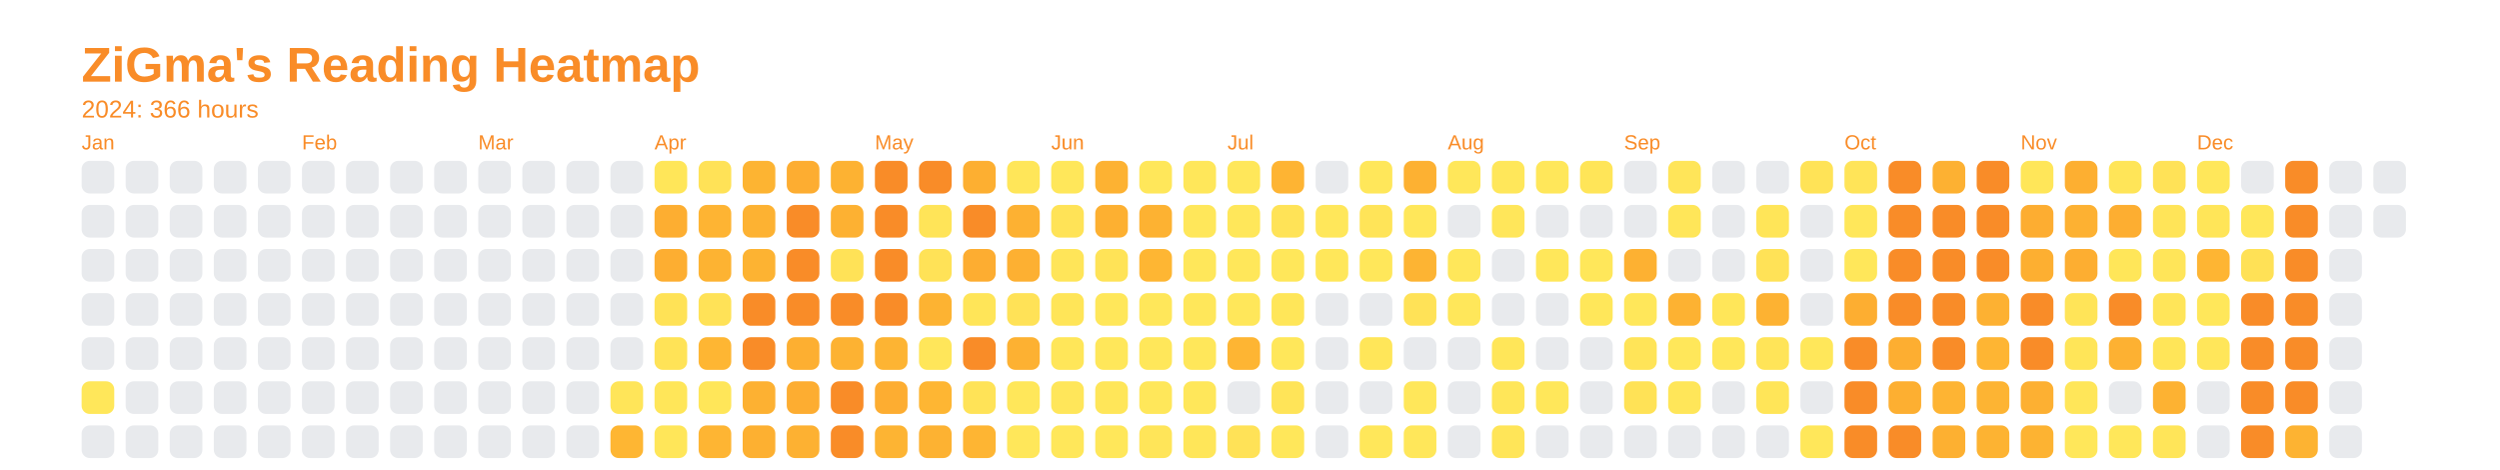
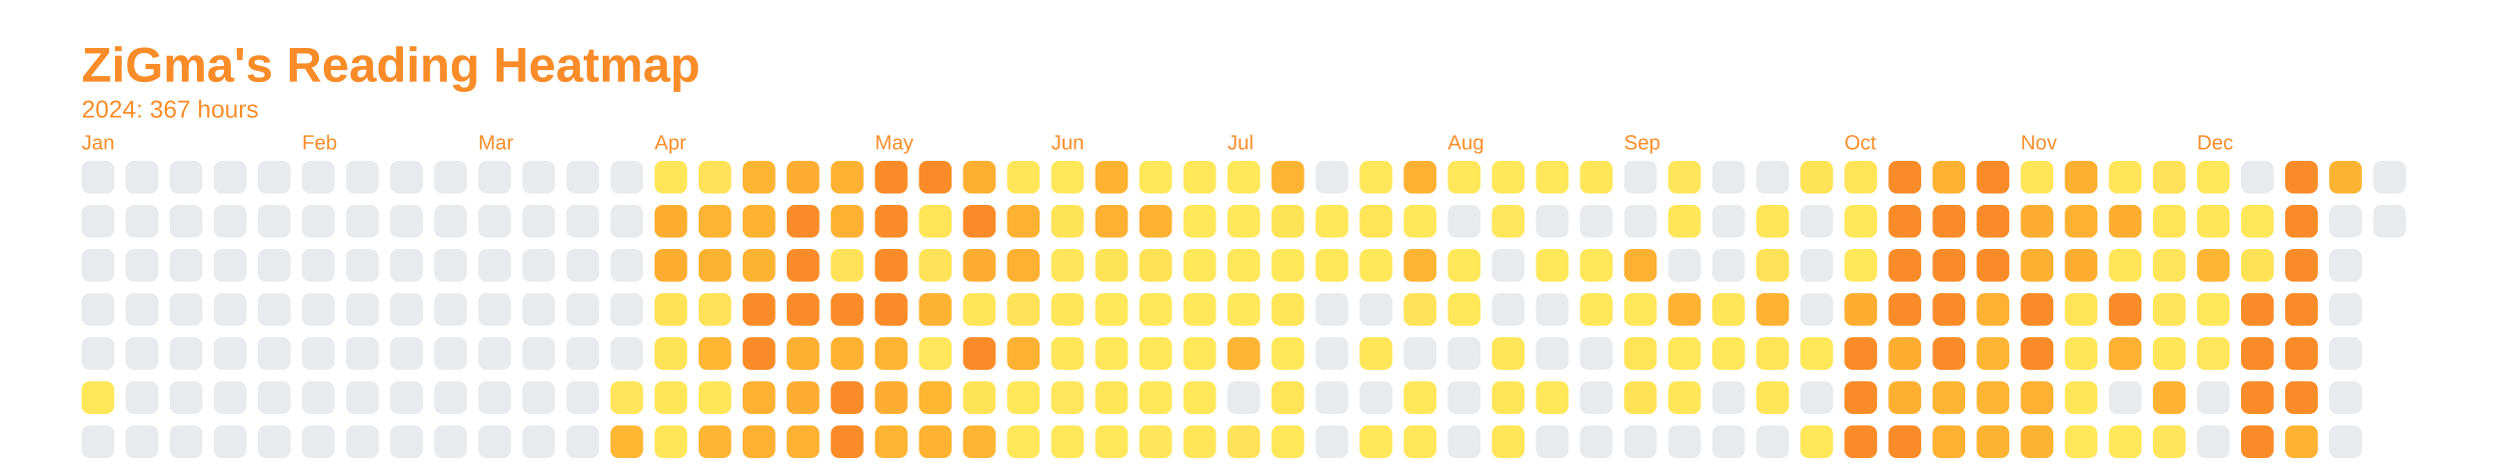
<svg xmlns="http://www.w3.org/2000/svg" baseProfile="full" height="57.5mm" version="1.1" viewBox="0,0,306.2,57.5" width="306.2mm">
  <defs />
  <rect fill="none" height="57.5" width="306.2" x="0" y="0" />
  <text fill="#f98c28" style="font-size:6px; font-family:Arial; font-weight:bold;" x="10" y="10">ZiGma's Reading Heatmap</text>
-   <text fill="#f98c28" style="font-size:3px; font-family:Arial;" x="10" y="14.4">2024: 366 hours</text>
+   <text fill="#f98c28" style="font-size:3px; font-family:Arial;" x="10" y="14.4">2024: 367 hours</text>
  <text fill="#f98c28" style="font-size:2.5px; font-family:Arial" x="10" y="18.3">Jan</text>
  <rect fill="#e8eaed" height="4" rx="1" ry="1" width="4" x="10" y="19.7" />
  <rect fill="#e8eaed" height="4" rx="1" ry="1" width="4" x="10" y="25.1" />
  <rect fill="#e8eaed" height="4" rx="1" ry="1" width="4" x="10" y="30.5" />
  <rect fill="#e8eaed" height="4" rx="1" ry="1" width="4" x="10" y="35.9" />
  <rect fill="#e8eaed" height="4" rx="1" ry="1" width="4" x="10" y="41.3" />
  <rect fill="#ffe75a" height="4" rx="1" ry="1" width="4" x="10" y="46.7" />
  <rect fill="#e8eaed" height="4" rx="1" ry="1" width="4" x="10" y="52.1" />
  <rect fill="#e8eaed" height="4" rx="1" ry="1" width="4" x="15.4" y="19.7" />
  <rect fill="#e8eaed" height="4" rx="1" ry="1" width="4" x="15.4" y="25.1" />
  <rect fill="#e8eaed" height="4" rx="1" ry="1" width="4" x="15.4" y="30.5" />
  <rect fill="#e8eaed" height="4" rx="1" ry="1" width="4" x="15.4" y="35.9" />
  <rect fill="#e8eaed" height="4" rx="1" ry="1" width="4" x="15.4" y="41.3" />
  <rect fill="#e8eaed" height="4" rx="1" ry="1" width="4" x="15.4" y="46.7" />
  <rect fill="#e8eaed" height="4" rx="1" ry="1" width="4" x="15.4" y="52.1" />
  <rect fill="#e8eaed" height="4" rx="1" ry="1" width="4" x="20.8" y="19.7" />
  <rect fill="#e8eaed" height="4" rx="1" ry="1" width="4" x="20.8" y="25.1" />
  <rect fill="#e8eaed" height="4" rx="1" ry="1" width="4" x="20.8" y="30.5" />
  <rect fill="#e8eaed" height="4" rx="1" ry="1" width="4" x="20.8" y="35.9" />
  <rect fill="#e8eaed" height="4" rx="1" ry="1" width="4" x="20.8" y="41.3" />
  <rect fill="#e8eaed" height="4" rx="1" ry="1" width="4" x="20.8" y="46.7" />
  <rect fill="#e8eaed" height="4" rx="1" ry="1" width="4" x="20.8" y="52.1" />
  <rect fill="#e8eaed" height="4" rx="1" ry="1" width="4" x="26.2" y="19.7" />
  <rect fill="#e8eaed" height="4" rx="1" ry="1" width="4" x="26.2" y="25.1" />
  <rect fill="#e8eaed" height="4" rx="1" ry="1" width="4" x="26.2" y="30.5" />
  <rect fill="#e8eaed" height="4" rx="1" ry="1" width="4" x="26.2" y="35.9" />
  <rect fill="#e8eaed" height="4" rx="1" ry="1" width="4" x="26.2" y="41.3" />
  <rect fill="#e8eaed" height="4" rx="1" ry="1" width="4" x="26.2" y="46.7" />
  <rect fill="#e8eaed" height="4" rx="1" ry="1" width="4" x="26.2" y="52.1" />
  <rect fill="#e8eaed" height="4" rx="1" ry="1" width="4" x="31.6" y="19.7" />
  <rect fill="#e8eaed" height="4" rx="1" ry="1" width="4" x="31.6" y="25.1" />
  <rect fill="#e8eaed" height="4" rx="1" ry="1" width="4" x="31.6" y="30.5" />
  <rect fill="#e8eaed" height="4" rx="1" ry="1" width="4" x="31.6" y="35.9" />
  <rect fill="#e8eaed" height="4" rx="1" ry="1" width="4" x="31.6" y="41.3" />
  <rect fill="#e8eaed" height="4" rx="1" ry="1" width="4" x="31.6" y="46.7" />
  <rect fill="#e8eaed" height="4" rx="1" ry="1" width="4" x="31.6" y="52.1" />
  <text fill="#f98c28" style="font-size:2.5px; font-family:Arial" x="37.0" y="18.3">Feb</text>
  <rect fill="#e8eaed" height="4" rx="1" ry="1" width="4" x="37.0" y="19.7" />
  <rect fill="#e8eaed" height="4" rx="1" ry="1" width="4" x="37.0" y="25.1" />
  <rect fill="#e8eaed" height="4" rx="1" ry="1" width="4" x="37.0" y="30.5" />
  <rect fill="#e8eaed" height="4" rx="1" ry="1" width="4" x="37.0" y="35.9" />
  <rect fill="#e8eaed" height="4" rx="1" ry="1" width="4" x="37.0" y="41.3" />
  <rect fill="#e8eaed" height="4" rx="1" ry="1" width="4" x="37.0" y="46.7" />
  <rect fill="#e8eaed" height="4" rx="1" ry="1" width="4" x="37.0" y="52.1" />
  <rect fill="#e8eaed" height="4" rx="1" ry="1" width="4" x="42.4" y="19.7" />
  <rect fill="#e8eaed" height="4" rx="1" ry="1" width="4" x="42.4" y="25.1" />
  <rect fill="#e8eaed" height="4" rx="1" ry="1" width="4" x="42.4" y="30.5" />
  <rect fill="#e8eaed" height="4" rx="1" ry="1" width="4" x="42.4" y="35.9" />
  <rect fill="#e8eaed" height="4" rx="1" ry="1" width="4" x="42.4" y="41.3" />
  <rect fill="#e8eaed" height="4" rx="1" ry="1" width="4" x="42.4" y="46.7" />
  <rect fill="#e8eaed" height="4" rx="1" ry="1" width="4" x="42.4" y="52.1" />
  <rect fill="#e8eaed" height="4" rx="1" ry="1" width="4" x="47.8" y="19.7" />
  <rect fill="#e8eaed" height="4" rx="1" ry="1" width="4" x="47.8" y="25.1" />
  <rect fill="#e8eaed" height="4" rx="1" ry="1" width="4" x="47.8" y="30.5" />
  <rect fill="#e8eaed" height="4" rx="1" ry="1" width="4" x="47.8" y="35.9" />
  <rect fill="#e8eaed" height="4" rx="1" ry="1" width="4" x="47.8" y="41.3" />
  <rect fill="#e8eaed" height="4" rx="1" ry="1" width="4" x="47.8" y="46.7" />
  <rect fill="#e8eaed" height="4" rx="1" ry="1" width="4" x="47.8" y="52.1" />
  <rect fill="#e8eaed" height="4" rx="1" ry="1" width="4" x="53.2" y="19.7" />
  <rect fill="#e8eaed" height="4" rx="1" ry="1" width="4" x="53.2" y="25.1" />
  <rect fill="#e8eaed" height="4" rx="1" ry="1" width="4" x="53.2" y="30.5" />
  <rect fill="#e8eaed" height="4" rx="1" ry="1" width="4" x="53.2" y="35.9" />
  <rect fill="#e8eaed" height="4" rx="1" ry="1" width="4" x="53.2" y="41.3" />
  <rect fill="#e8eaed" height="4" rx="1" ry="1" width="4" x="53.2" y="46.7" />
  <rect fill="#e8eaed" height="4" rx="1" ry="1" width="4" x="53.2" y="52.1" />
  <text fill="#f98c28" style="font-size:2.5px; font-family:Arial" x="58.6" y="18.3">Mar</text>
  <rect fill="#e8eaed" height="4" rx="1" ry="1" width="4" x="58.6" y="19.7" />
  <rect fill="#e8eaed" height="4" rx="1" ry="1" width="4" x="58.6" y="25.1" />
  <rect fill="#e8eaed" height="4" rx="1" ry="1" width="4" x="58.6" y="30.5" />
  <rect fill="#e8eaed" height="4" rx="1" ry="1" width="4" x="58.6" y="35.9" />
  <rect fill="#e8eaed" height="4" rx="1" ry="1" width="4" x="58.6" y="41.3" />
  <rect fill="#e8eaed" height="4" rx="1" ry="1" width="4" x="58.6" y="46.7" />
  <rect fill="#e8eaed" height="4" rx="1" ry="1" width="4" x="58.6" y="52.1" />
  <rect fill="#e8eaed" height="4" rx="1" ry="1" width="4" x="64" y="19.7" />
  <rect fill="#e8eaed" height="4" rx="1" ry="1" width="4" x="64" y="25.1" />
  <rect fill="#e8eaed" height="4" rx="1" ry="1" width="4" x="64" y="30.5" />
  <rect fill="#e8eaed" height="4" rx="1" ry="1" width="4" x="64" y="35.9" />
  <rect fill="#e8eaed" height="4" rx="1" ry="1" width="4" x="64" y="41.3" />
  <rect fill="#e8eaed" height="4" rx="1" ry="1" width="4" x="64" y="46.7" />
  <rect fill="#e8eaed" height="4" rx="1" ry="1" width="4" x="64" y="52.1" />
  <rect fill="#e8eaed" height="4" rx="1" ry="1" width="4" x="69.4" y="19.7" />
  <rect fill="#e8eaed" height="4" rx="1" ry="1" width="4" x="69.4" y="25.1" />
  <rect fill="#e8eaed" height="4" rx="1" ry="1" width="4" x="69.4" y="30.5" />
  <rect fill="#e8eaed" height="4" rx="1" ry="1" width="4" x="69.4" y="35.9" />
  <rect fill="#e8eaed" height="4" rx="1" ry="1" width="4" x="69.4" y="41.3" />
  <rect fill="#e8eaed" height="4" rx="1" ry="1" width="4" x="69.4" y="46.7" />
  <rect fill="#e8eaed" height="4" rx="1" ry="1" width="4" x="69.4" y="52.1" />
  <rect fill="#e8eaed" height="4" rx="1" ry="1" width="4" x="74.8" y="19.7" />
  <rect fill="#e8eaed" height="4" rx="1" ry="1" width="4" x="74.8" y="25.1" />
  <rect fill="#e8eaed" height="4" rx="1" ry="1" width="4" x="74.8" y="30.5" />
  <rect fill="#e8eaed" height="4" rx="1" ry="1" width="4" x="74.8" y="35.9" />
  <rect fill="#e8eaed" height="4" rx="1" ry="1" width="4" x="74.8" y="41.3" />
  <rect fill="#ffe559" height="4" rx="1" ry="1" width="4" x="74.8" y="46.7" />
  <rect fill="#feb633" height="4" rx="1" ry="1" width="4" x="74.8" y="52.1" />
  <text fill="#f98c28" style="font-size:2.5px; font-family:Arial" x="80.2" y="18.3">Apr</text>
  <rect fill="#ffe659" height="4" rx="1" ry="1" width="4" x="80.2" y="19.7" />
  <rect fill="#fdae31" height="4" rx="1" ry="1" width="4" x="80.2" y="25.1" />
  <rect fill="#fdae31" height="4" rx="1" ry="1" width="4" x="80.2" y="30.5" />
  <rect fill="#ffe256" height="4" rx="1" ry="1" width="4" x="80.2" y="35.9" />
  <rect fill="#ffe357" height="4" rx="1" ry="1" width="4" x="80.2" y="41.3" />
  <rect fill="#ffe659" height="4" rx="1" ry="1" width="4" x="80.2" y="46.7" />
  <rect fill="#ffe659" height="4" rx="1" ry="1" width="4" x="80.2" y="52.1" />
  <rect fill="#ffe257" height="4" rx="1" ry="1" width="4" x="85.6" y="19.7" />
  <rect fill="#feb433" height="4" rx="1" ry="1" width="4" x="85.6" y="25.1" />
  <rect fill="#fdb332" height="4" rx="1" ry="1" width="4" x="85.6" y="30.5" />
  <rect fill="#ffe257" height="4" rx="1" ry="1" width="4" x="85.6" y="35.9" />
  <rect fill="#feb633" height="4" rx="1" ry="1" width="4" x="85.6" y="41.3" />
  <rect fill="#ffe659" height="4" rx="1" ry="1" width="4" x="85.6" y="46.7" />
  <rect fill="#feb533" height="4" rx="1" ry="1" width="4" x="85.6" y="52.1" />
  <rect fill="#fdb432" height="4" rx="1" ry="1" width="4" x="91" y="19.7" />
  <rect fill="#fdb232" height="4" rx="1" ry="1" width="4" x="91" y="25.1" />
  <rect fill="#fdb332" height="4" rx="1" ry="1" width="4" x="91" y="30.5" />
  <rect fill="#f98c28" height="4" rx="1" ry="1" width="4" x="91" y="35.9" />
  <rect fill="#f98c28" height="4" rx="1" ry="1" width="4" x="91" y="41.3" />
  <rect fill="#fdb132" height="4" rx="1" ry="1" width="4" x="91" y="46.7" />
  <rect fill="#fdb031" height="4" rx="1" ry="1" width="4" x="91" y="52.1" />
  <rect fill="#fdad31" height="4" rx="1" ry="1" width="4" x="96.4" y="19.7" />
  <rect fill="#f98c28" height="4" rx="1" ry="1" width="4" x="96.4" y="25.1" />
  <rect fill="#f98c28" height="4" rx="1" ry="1" width="4" x="96.4" y="30.5" />
  <rect fill="#f98c28" height="4" rx="1" ry="1" width="4" x="96.4" y="35.9" />
  <rect fill="#fdaf31" height="4" rx="1" ry="1" width="4" x="96.4" y="41.3" />
  <rect fill="#fdad31" height="4" rx="1" ry="1" width="4" x="96.4" y="46.7" />
  <rect fill="#fdb132" height="4" rx="1" ry="1" width="4" x="96.4" y="52.1" />
  <rect fill="#fdb232" height="4" rx="1" ry="1" width="4" x="101.8" y="19.7" />
  <rect fill="#fdb132" height="4" rx="1" ry="1" width="4" x="101.8" y="25.1" />
  <rect fill="#ffe257" height="4" rx="1" ry="1" width="4" x="101.8" y="30.5" />
  <rect fill="#f98c28" height="4" rx="1" ry="1" width="4" x="101.8" y="35.9" />
  <rect fill="#fdb232" height="4" rx="1" ry="1" width="4" x="101.8" y="41.3" />
  <rect fill="#f98c28" height="4" rx="1" ry="1" width="4" x="101.8" y="46.7" />
  <rect fill="#f98c28" height="4" rx="1" ry="1" width="4" x="101.8" y="52.1" />
  <text fill="#f98c28" style="font-size:2.5px; font-family:Arial" x="107.2" y="18.3">May</text>
  <rect fill="#f98c28" height="4" rx="1" ry="1" width="4" x="107.2" y="19.7" />
  <rect fill="#f98c28" height="4" rx="1" ry="1" width="4" x="107.2" y="25.1" />
  <rect fill="#f98c28" height="4" rx="1" ry="1" width="4" x="107.2" y="30.5" />
  <rect fill="#f98c28" height="4" rx="1" ry="1" width="4" x="107.2" y="35.9" />
  <rect fill="#fdb433" height="4" rx="1" ry="1" width="4" x="107.2" y="41.3" />
  <rect fill="#fdad31" height="4" rx="1" ry="1" width="4" x="107.2" y="46.7" />
  <rect fill="#fdb433" height="4" rx="1" ry="1" width="4" x="107.2" y="52.1" />
  <rect fill="#f98c28" height="4" rx="1" ry="1" width="4" x="112.6" y="19.7" />
  <rect fill="#ffe458" height="4" rx="1" ry="1" width="4" x="112.6" y="25.1" />
  <rect fill="#ffe257" height="4" rx="1" ry="1" width="4" x="112.6" y="30.5" />
  <rect fill="#fdb332" height="4" rx="1" ry="1" width="4" x="112.6" y="35.9" />
  <rect fill="#ffe65a" height="4" rx="1" ry="1" width="4" x="112.6" y="41.3" />
  <rect fill="#feb633" height="4" rx="1" ry="1" width="4" x="112.6" y="46.7" />
  <rect fill="#fdb232" height="4" rx="1" ry="1" width="4" x="112.6" y="52.1" />
  <rect fill="#fdaf31" height="4" rx="1" ry="1" width="4" x="118" y="19.7" />
  <rect fill="#f98c28" height="4" rx="1" ry="1" width="4" x="118" y="25.1" />
  <rect fill="#fdad31" height="4" rx="1" ry="1" width="4" x="118" y="30.5" />
  <rect fill="#ffe558" height="4" rx="1" ry="1" width="4" x="118" y="35.9" />
  <rect fill="#f98c28" height="4" rx="1" ry="1" width="4" x="118" y="41.3" />
  <rect fill="#ffe357" height="4" rx="1" ry="1" width="4" x="118" y="46.7" />
  <rect fill="#feb533" height="4" rx="1" ry="1" width="4" x="118" y="52.1" />
  <rect fill="#ffe659" height="4" rx="1" ry="1" width="4" x="123.4" y="19.7" />
  <rect fill="#fdb132" height="4" rx="1" ry="1" width="4" x="123.4" y="25.1" />
  <rect fill="#fdb032" height="4" rx="1" ry="1" width="4" x="123.4" y="30.5" />
  <rect fill="#ffe257" height="4" rx="1" ry="1" width="4" x="123.4" y="35.9" />
  <rect fill="#fdb132" height="4" rx="1" ry="1" width="4" x="123.4" y="41.3" />
  <rect fill="#ffe75a" height="4" rx="1" ry="1" width="4" x="123.4" y="46.7" />
  <rect fill="#ffe75a" height="4" rx="1" ry="1" width="4" x="123.4" y="52.1" />
  <text fill="#f98c28" style="font-size:2.5px; font-family:Arial" x="128.8" y="18.3">Jun</text>
  <rect fill="#ffe75a" height="4" rx="1" ry="1" width="4" x="128.8" y="19.7" />
  <rect fill="#ffe357" height="4" rx="1" ry="1" width="4" x="128.8" y="25.1" />
  <rect fill="#ffe559" height="4" rx="1" ry="1" width="4" x="128.8" y="30.5" />
  <rect fill="#ffe558" height="4" rx="1" ry="1" width="4" x="128.8" y="35.9" />
  <rect fill="#ffe659" height="4" rx="1" ry="1" width="4" x="128.8" y="41.3" />
  <rect fill="#ffe65a" height="4" rx="1" ry="1" width="4" x="128.8" y="46.7" />
  <rect fill="#ffe75a" height="4" rx="1" ry="1" width="4" x="128.8" y="52.1" />
  <rect fill="#fdb232" height="4" rx="1" ry="1" width="4" x="134.2" y="19.7" />
  <rect fill="#fdb031" height="4" rx="1" ry="1" width="4" x="134.2" y="25.1" />
  <rect fill="#ffe357" height="4" rx="1" ry="1" width="4" x="134.2" y="30.5" />
  <rect fill="#ffe75a" height="4" rx="1" ry="1" width="4" x="134.2" y="35.9" />
  <rect fill="#ffe75a" height="4" rx="1" ry="1" width="4" x="134.2" y="41.3" />
  <rect fill="#ffe659" height="4" rx="1" ry="1" width="4" x="134.2" y="46.7" />
  <rect fill="#ffe75a" height="4" rx="1" ry="1" width="4" x="134.2" y="52.1" />
  <rect fill="#ffe75a" height="4" rx="1" ry="1" width="4" x="139.6" y="19.7" />
  <rect fill="#fdb232" height="4" rx="1" ry="1" width="4" x="139.6" y="25.1" />
-   <rect fill="#feb633" height="4" rx="1" ry="1" width="4" x="139.6" y="30.5" />
+   <rect fill="#ffe156" height="4" rx="1" ry="1" width="4" x="139.6" y="30.5" />
  <rect fill="#ffe75a" height="4" rx="1" ry="1" width="4" x="139.6" y="35.9" />
  <rect fill="#ffe75a" height="4" rx="1" ry="1" width="4" x="139.6" y="41.3" />
  <rect fill="#ffe75a" height="4" rx="1" ry="1" width="4" x="139.6" y="46.7" />
  <rect fill="#ffe559" height="4" rx="1" ry="1" width="4" x="139.6" y="52.1" />
  <rect fill="#ffe75a" height="4" rx="1" ry="1" width="4" x="145" y="19.7" />
  <rect fill="#ffe75a" height="4" rx="1" ry="1" width="4" x="145" y="25.1" />
  <rect fill="#ffe75a" height="4" rx="1" ry="1" width="4" x="145" y="30.5" />
  <rect fill="#ffe75a" height="4" rx="1" ry="1" width="4" x="145" y="35.9" />
  <rect fill="#ffe75a" height="4" rx="1" ry="1" width="4" x="145" y="41.3" />
  <rect fill="#ffe75a" height="4" rx="1" ry="1" width="4" x="145" y="46.7" />
  <rect fill="#ffe659" height="4" rx="1" ry="1" width="4" x="145" y="52.1" />
  <text fill="#f98c28" style="font-size:2.5px; font-family:Arial" x="150.4" y="18.3">Jul</text>
  <rect fill="#ffe75a" height="4" rx="1" ry="1" width="4" x="150.4" y="19.7" />
  <rect fill="#ffe75a" height="4" rx="1" ry="1" width="4" x="150.4" y="25.1" />
  <rect fill="#ffe75a" height="4" rx="1" ry="1" width="4" x="150.4" y="30.5" />
  <rect fill="#ffe75a" height="4" rx="1" ry="1" width="4" x="150.4" y="35.9" />
  <rect fill="#feb533" height="4" rx="1" ry="1" width="4" x="150.4" y="41.3" />
  <rect fill="#e8eaed" height="4" rx="1" ry="1" width="4" x="150.4" y="46.7" />
  <rect fill="#ffe257" height="4" rx="1" ry="1" width="4" x="150.4" y="52.1" />
  <rect fill="#feb433" height="4" rx="1" ry="1" width="4" x="155.8" y="19.7" />
  <rect fill="#ffe357" height="4" rx="1" ry="1" width="4" x="155.8" y="25.1" />
  <rect fill="#ffe75a" height="4" rx="1" ry="1" width="4" x="155.8" y="30.5" />
  <rect fill="#ffe659" height="4" rx="1" ry="1" width="4" x="155.8" y="35.9" />
  <rect fill="#ffe75a" height="4" rx="1" ry="1" width="4" x="155.8" y="41.3" />
  <rect fill="#ffe458" height="4" rx="1" ry="1" width="4" x="155.8" y="46.7" />
  <rect fill="#ffe75a" height="4" rx="1" ry="1" width="4" x="155.8" y="52.1" />
  <rect fill="#e8eaed" height="4" rx="1" ry="1" width="4" x="161.2" y="19.7" />
  <rect fill="#ffe75a" height="4" rx="1" ry="1" width="4" x="161.2" y="25.1" />
  <rect fill="#ffe75a" height="4" rx="1" ry="1" width="4" x="161.2" y="30.5" />
  <rect fill="#e8eaed" height="4" rx="1" ry="1" width="4" x="161.2" y="35.9" />
  <rect fill="#e8eaed" height="4" rx="1" ry="1" width="4" x="161.2" y="41.3" />
  <rect fill="#e8eaed" height="4" rx="1" ry="1" width="4" x="161.2" y="46.7" />
  <rect fill="#e8eaed" height="4" rx="1" ry="1" width="4" x="161.2" y="52.1" />
  <rect fill="#ffe75a" height="4" rx="1" ry="1" width="4" x="166.6" y="19.7" />
  <rect fill="#ffe458" height="4" rx="1" ry="1" width="4" x="166.6" y="25.1" />
  <rect fill="#ffe75a" height="4" rx="1" ry="1" width="4" x="166.6" y="30.5" />
  <rect fill="#e8eaed" height="4" rx="1" ry="1" width="4" x="166.6" y="35.9" />
  <rect fill="#ffe659" height="4" rx="1" ry="1" width="4" x="166.6" y="41.3" />
  <rect fill="#e8eaed" height="4" rx="1" ry="1" width="4" x="166.6" y="46.7" />
  <rect fill="#ffe75a" height="4" rx="1" ry="1" width="4" x="166.6" y="52.1" />
  <rect fill="#fdb132" height="4" rx="1" ry="1" width="4" x="172" y="19.7" />
  <rect fill="#ffe75a" height="4" rx="1" ry="1" width="4" x="172" y="25.1" />
  <rect fill="#fdb433" height="4" rx="1" ry="1" width="4" x="172" y="30.5" />
  <rect fill="#ffe257" height="4" rx="1" ry="1" width="4" x="172" y="35.9" />
  <rect fill="#e8eaed" height="4" rx="1" ry="1" width="4" x="172" y="41.3" />
  <rect fill="#ffe75a" height="4" rx="1" ry="1" width="4" x="172" y="46.7" />
  <rect fill="#ffe75a" height="4" rx="1" ry="1" width="4" x="172" y="52.1" />
  <text fill="#f98c28" style="font-size:2.5px; font-family:Arial" x="177.4" y="18.3">Aug</text>
  <rect fill="#ffe75a" height="4" rx="1" ry="1" width="4" x="177.4" y="19.7" />
  <rect fill="#e8eaed" height="4" rx="1" ry="1" width="4" x="177.4" y="25.1" />
  <rect fill="#ffe75a" height="4" rx="1" ry="1" width="4" x="177.4" y="30.5" />
  <rect fill="#ffe75a" height="4" rx="1" ry="1" width="4" x="177.4" y="35.9" />
  <rect fill="#e8eaed" height="4" rx="1" ry="1" width="4" x="177.4" y="41.3" />
  <rect fill="#e8eaed" height="4" rx="1" ry="1" width="4" x="177.4" y="46.7" />
  <rect fill="#e8eaed" height="4" rx="1" ry="1" width="4" x="177.4" y="52.1" />
  <rect fill="#ffe75a" height="4" rx="1" ry="1" width="4" x="182.8" y="19.7" />
  <rect fill="#ffe65a" height="4" rx="1" ry="1" width="4" x="182.8" y="25.1" />
  <rect fill="#e8eaed" height="4" rx="1" ry="1" width="4" x="182.8" y="30.5" />
  <rect fill="#e8eaed" height="4" rx="1" ry="1" width="4" x="182.8" y="35.9" />
  <rect fill="#ffe659" height="4" rx="1" ry="1" width="4" x="182.8" y="41.3" />
  <rect fill="#ffe659" height="4" rx="1" ry="1" width="4" x="182.8" y="46.7" />
  <rect fill="#ffe558" height="4" rx="1" ry="1" width="4" x="182.8" y="52.1" />
  <rect fill="#ffe75a" height="4" rx="1" ry="1" width="4" x="188.2" y="19.7" />
  <rect fill="#e8eaed" height="4" rx="1" ry="1" width="4" x="188.2" y="25.1" />
  <rect fill="#ffe75a" height="4" rx="1" ry="1" width="4" x="188.2" y="30.5" />
  <rect fill="#e8eaed" height="4" rx="1" ry="1" width="4" x="188.2" y="35.9" />
  <rect fill="#e8eaed" height="4" rx="1" ry="1" width="4" x="188.2" y="41.3" />
  <rect fill="#ffe75a" height="4" rx="1" ry="1" width="4" x="188.2" y="46.7" />
  <rect fill="#e8eaed" height="4" rx="1" ry="1" width="4" x="188.2" y="52.1" />
  <rect fill="#ffe558" height="4" rx="1" ry="1" width="4" x="193.6" y="19.7" />
  <rect fill="#e8eaed" height="4" rx="1" ry="1" width="4" x="193.6" y="25.1" />
  <rect fill="#ffe75a" height="4" rx="1" ry="1" width="4" x="193.6" y="30.5" />
  <rect fill="#ffe75a" height="4" rx="1" ry="1" width="4" x="193.6" y="35.9" />
  <rect fill="#e8eaed" height="4" rx="1" ry="1" width="4" x="193.6" y="41.3" />
  <rect fill="#e8eaed" height="4" rx="1" ry="1" width="4" x="193.6" y="46.7" />
  <rect fill="#e8eaed" height="4" rx="1" ry="1" width="4" x="193.6" y="52.1" />
  <text fill="#f98c28" style="font-size:2.5px; font-family:Arial" x="199" y="18.3">Sep</text>
  <rect fill="#e8eaed" height="4" rx="1" ry="1" width="4" x="199" y="19.7" />
  <rect fill="#e8eaed" height="4" rx="1" ry="1" width="4" x="199" y="25.1" />
  <rect fill="#fdb132" height="4" rx="1" ry="1" width="4" x="199" y="30.5" />
  <rect fill="#ffe75a" height="4" rx="1" ry="1" width="4" x="199" y="35.9" />
  <rect fill="#ffe458" height="4" rx="1" ry="1" width="4" x="199" y="41.3" />
  <rect fill="#ffe256" height="4" rx="1" ry="1" width="4" x="199" y="46.7" />
  <rect fill="#e8eaed" height="4" rx="1" ry="1" width="4" x="199" y="52.1" />
  <rect fill="#ffe559" height="4" rx="1" ry="1" width="4" x="204.4" y="19.7" />
  <rect fill="#ffe659" height="4" rx="1" ry="1" width="4" x="204.4" y="25.1" />
  <rect fill="#e8eaed" height="4" rx="1" ry="1" width="4" x="204.4" y="30.5" />
  <rect fill="#fdb232" height="4" rx="1" ry="1" width="4" x="204.4" y="35.9" />
  <rect fill="#ffe75a" height="4" rx="1" ry="1" width="4" x="204.4" y="41.3" />
  <rect fill="#ffe659" height="4" rx="1" ry="1" width="4" x="204.4" y="46.7" />
  <rect fill="#e8eaed" height="4" rx="1" ry="1" width="4" x="204.4" y="52.1" />
  <rect fill="#e8eaed" height="4" rx="1" ry="1" width="4" x="209.8" y="19.7" />
  <rect fill="#e8eaed" height="4" rx="1" ry="1" width="4" x="209.8" y="25.1" />
  <rect fill="#e8eaed" height="4" rx="1" ry="1" width="4" x="209.8" y="30.5" />
  <rect fill="#ffe659" height="4" rx="1" ry="1" width="4" x="209.8" y="35.9" />
  <rect fill="#ffe75a" height="4" rx="1" ry="1" width="4" x="209.8" y="41.3" />
  <rect fill="#e8eaed" height="4" rx="1" ry="1" width="4" x="209.8" y="46.7" />
  <rect fill="#e8eaed" height="4" rx="1" ry="1" width="4" x="209.8" y="52.1" />
  <rect fill="#e8eaed" height="4" rx="1" ry="1" width="4" x="215.2" y="19.7" />
  <rect fill="#ffe558" height="4" rx="1" ry="1" width="4" x="215.2" y="25.1" />
  <rect fill="#ffe257" height="4" rx="1" ry="1" width="4" x="215.2" y="30.5" />
  <rect fill="#fdb232" height="4" rx="1" ry="1" width="4" x="215.2" y="35.9" />
  <rect fill="#ffe458" height="4" rx="1" ry="1" width="4" x="215.2" y="41.3" />
  <rect fill="#ffe558" height="4" rx="1" ry="1" width="4" x="215.2" y="46.7" />
  <rect fill="#e8eaed" height="4" rx="1" ry="1" width="4" x="215.2" y="52.1" />
  <rect fill="#ffe357" height="4" rx="1" ry="1" width="4" x="220.6" y="19.7" />
  <rect fill="#e8eaed" height="4" rx="1" ry="1" width="4" x="220.6" y="25.1" />
  <rect fill="#e8eaed" height="4" rx="1" ry="1" width="4" x="220.6" y="30.5" />
  <rect fill="#e8eaed" height="4" rx="1" ry="1" width="4" x="220.6" y="35.9" />
  <rect fill="#ffe75a" height="4" rx="1" ry="1" width="4" x="220.6" y="41.3" />
  <rect fill="#e8eaed" height="4" rx="1" ry="1" width="4" x="220.6" y="46.7" />
  <rect fill="#ffe75a" height="4" rx="1" ry="1" width="4" x="220.6" y="52.1" />
  <text fill="#f98c28" style="font-size:2.5px; font-family:Arial" x="226" y="18.3">Oct</text>
  <rect fill="#ffe458" height="4" rx="1" ry="1" width="4" x="226" y="19.7" />
  <rect fill="#ffe75a" height="4" rx="1" ry="1" width="4" x="226" y="25.1" />
  <rect fill="#ffe75a" height="4" rx="1" ry="1" width="4" x="226" y="30.5" />
  <rect fill="#fdae31" height="4" rx="1" ry="1" width="4" x="226" y="35.9" />
  <rect fill="#f98c28" height="4" rx="1" ry="1" width="4" x="226" y="41.3" />
  <rect fill="#f98c28" height="4" rx="1" ry="1" width="4" x="226" y="46.7" />
  <rect fill="#f98c28" height="4" rx="1" ry="1" width="4" x="226" y="52.1" />
  <rect fill="#f98c28" height="4" rx="1" ry="1" width="4" x="231.4" y="19.7" />
  <rect fill="#f98c28" height="4" rx="1" ry="1" width="4" x="231.4" y="25.1" />
  <rect fill="#f98c28" height="4" rx="1" ry="1" width="4" x="231.4" y="30.5" />
  <rect fill="#f98c28" height="4" rx="1" ry="1" width="4" x="231.4" y="35.9" />
  <rect fill="#fdae31" height="4" rx="1" ry="1" width="4" x="231.4" y="41.3" />
  <rect fill="#fdaf31" height="4" rx="1" ry="1" width="4" x="231.4" y="46.7" />
  <rect fill="#f98c28" height="4" rx="1" ry="1" width="4" x="231.4" y="52.1" />
  <rect fill="#fdb132" height="4" rx="1" ry="1" width="4" x="236.8" y="19.7" />
  <rect fill="#f98c28" height="4" rx="1" ry="1" width="4" x="236.8" y="25.1" />
  <rect fill="#f98c28" height="4" rx="1" ry="1" width="4" x="236.8" y="30.5" />
  <rect fill="#f98c28" height="4" rx="1" ry="1" width="4" x="236.8" y="35.9" />
  <rect fill="#f98c28" height="4" rx="1" ry="1" width="4" x="236.8" y="41.3" />
  <rect fill="#feb433" height="4" rx="1" ry="1" width="4" x="236.8" y="46.7" />
  <rect fill="#fdb031" height="4" rx="1" ry="1" width="4" x="236.8" y="52.1" />
  <rect fill="#f98c28" height="4" rx="1" ry="1" width="4" x="242.2" y="19.7" />
  <rect fill="#f98c28" height="4" rx="1" ry="1" width="4" x="242.2" y="25.1" />
  <rect fill="#f98c28" height="4" rx="1" ry="1" width="4" x="242.2" y="30.5" />
  <rect fill="#fdb132" height="4" rx="1" ry="1" width="4" x="242.2" y="35.9" />
  <rect fill="#feb533" height="4" rx="1" ry="1" width="4" x="242.2" y="41.3" />
  <rect fill="#fdb433" height="4" rx="1" ry="1" width="4" x="242.2" y="46.7" />
  <rect fill="#fdb332" height="4" rx="1" ry="1" width="4" x="242.2" y="52.1" />
  <text fill="#f98c28" style="font-size:2.5px; font-family:Arial" x="247.6" y="18.3">Nov</text>
  <rect fill="#ffe659" height="4" rx="1" ry="1" width="4" x="247.6" y="19.7" />
  <rect fill="#fdad31" height="4" rx="1" ry="1" width="4" x="247.6" y="25.1" />
  <rect fill="#fdaf31" height="4" rx="1" ry="1" width="4" x="247.6" y="30.5" />
  <rect fill="#f98c28" height="4" rx="1" ry="1" width="4" x="247.6" y="35.9" />
  <rect fill="#f98c28" height="4" rx="1" ry="1" width="4" x="247.6" y="41.3" />
  <rect fill="#fdb032" height="4" rx="1" ry="1" width="4" x="247.6" y="46.7" />
  <rect fill="#fdb332" height="4" rx="1" ry="1" width="4" x="247.6" y="52.1" />
  <rect fill="#fdaf31" height="4" rx="1" ry="1" width="4" x="253" y="19.7" />
  <rect fill="#fdb132" height="4" rx="1" ry="1" width="4" x="253" y="25.1" />
  <rect fill="#fdae31" height="4" rx="1" ry="1" width="4" x="253" y="30.5" />
  <rect fill="#ffe458" height="4" rx="1" ry="1" width="4" x="253" y="35.9" />
  <rect fill="#ffe558" height="4" rx="1" ry="1" width="4" x="253" y="41.3" />
  <rect fill="#ffe659" height="4" rx="1" ry="1" width="4" x="253" y="46.7" />
  <rect fill="#ffe75a" height="4" rx="1" ry="1" width="4" x="253" y="52.1" />
  <rect fill="#ffe558" height="4" rx="1" ry="1" width="4" x="258.4" y="19.7" />
  <rect fill="#fdae31" height="4" rx="1" ry="1" width="4" x="258.4" y="25.1" />
  <rect fill="#ffe659" height="4" rx="1" ry="1" width="4" x="258.4" y="30.5" />
  <rect fill="#f98c28" height="4" rx="1" ry="1" width="4" x="258.4" y="35.9" />
  <rect fill="#fdb132" height="4" rx="1" ry="1" width="4" x="258.4" y="41.3" />
  <rect fill="#e8eaed" height="4" rx="1" ry="1" width="4" x="258.4" y="46.7" />
  <rect fill="#ffe75a" height="4" rx="1" ry="1" width="4" x="258.4" y="52.1" />
  <rect fill="#ffe257" height="4" rx="1" ry="1" width="4" x="263.8" y="19.7" />
  <rect fill="#ffe458" height="4" rx="1" ry="1" width="4" x="263.8" y="25.1" />
  <rect fill="#ffe559" height="4" rx="1" ry="1" width="4" x="263.8" y="30.5" />
  <rect fill="#ffe559" height="4" rx="1" ry="1" width="4" x="263.8" y="35.9" />
  <rect fill="#ffe558" height="4" rx="1" ry="1" width="4" x="263.8" y="41.3" />
  <rect fill="#fdb232" height="4" rx="1" ry="1" width="4" x="263.8" y="46.7" />
  <rect fill="#ffe559" height="4" rx="1" ry="1" width="4" x="263.8" y="52.1" />
  <text fill="#f98c28" style="font-size:2.5px; font-family:Arial" x="269.2" y="18.3">Dec</text>
  <rect fill="#ffe75a" height="4" rx="1" ry="1" width="4" x="269.2" y="19.7" />
  <rect fill="#ffe558" height="4" rx="1" ry="1" width="4" x="269.2" y="25.1" />
  <rect fill="#feb533" height="4" rx="1" ry="1" width="4" x="269.2" y="30.5" />
  <rect fill="#ffe75a" height="4" rx="1" ry="1" width="4" x="269.2" y="35.9" />
  <rect fill="#ffe65a" height="4" rx="1" ry="1" width="4" x="269.2" y="41.3" />
  <rect fill="#e8eaed" height="4" rx="1" ry="1" width="4" x="269.2" y="46.7" />
  <rect fill="#e8eaed" height="4" rx="1" ry="1" width="4" x="269.2" y="52.1" />
  <rect fill="#e8eaed" height="4" rx="1" ry="1" width="4" x="274.6" y="19.7" />
  <rect fill="#ffe75a" height="4" rx="1" ry="1" width="4" x="274.6" y="25.1" />
  <rect fill="#ffe156" height="4" rx="1" ry="1" width="4" x="274.6" y="30.5" />
  <rect fill="#f98c28" height="4" rx="1" ry="1" width="4" x="274.6" y="35.9" />
  <rect fill="#f98c28" height="4" rx="1" ry="1" width="4" x="274.6" y="41.3" />
  <rect fill="#f98c28" height="4" rx="1" ry="1" width="4" x="274.6" y="46.7" />
  <rect fill="#f98c28" height="4" rx="1" ry="1" width="4" x="274.6" y="52.1" />
  <rect fill="#f98c28" height="4" rx="1" ry="1" width="4" x="280" y="19.7" />
  <rect fill="#f98c28" height="4" rx="1" ry="1" width="4" x="280" y="25.1" />
  <rect fill="#f98c28" height="4" rx="1" ry="1" width="4" x="280" y="30.5" />
  <rect fill="#f98c28" height="4" rx="1" ry="1" width="4" x="280" y="35.9" />
  <rect fill="#f98c28" height="4" rx="1" ry="1" width="4" x="280" y="41.3" />
  <rect fill="#f98c28" height="4" rx="1" ry="1" width="4" x="280" y="46.7" />
-   <rect fill="#fdb332" height="4" rx="1" ry="1" width="4" x="280" y="52.1" />
-   <rect fill="#e8eaed" height="4" rx="1" ry="1" width="4" x="285.4" y="19.7" />
+   <rect fill="#fdb232" height="4" rx="1" ry="1" width="4" x="280" y="52.1" />
+   <rect fill="#fdb332" height="4" rx="1" ry="1" width="4" x="285.4" y="19.7" />
  <rect fill="#e8eaed" height="4" rx="1" ry="1" width="4" x="285.4" y="25.1" />
  <rect fill="#e8eaed" height="4" rx="1" ry="1" width="4" x="285.4" y="30.5" />
  <rect fill="#e8eaed" height="4" rx="1" ry="1" width="4" x="285.4" y="35.9" />
  <rect fill="#e8eaed" height="4" rx="1" ry="1" width="4" x="285.4" y="41.3" />
  <rect fill="#e8eaed" height="4" rx="1" ry="1" width="4" x="285.4" y="46.7" />
  <rect fill="#e8eaed" height="4" rx="1" ry="1" width="4" x="285.4" y="52.1" />
  <rect fill="#e8eaed" height="4" rx="1" ry="1" width="4" x="290.8" y="19.7" />
  <rect fill="#e8eaed" height="4" rx="1" ry="1" width="4" x="290.8" y="25.1" />
</svg>
